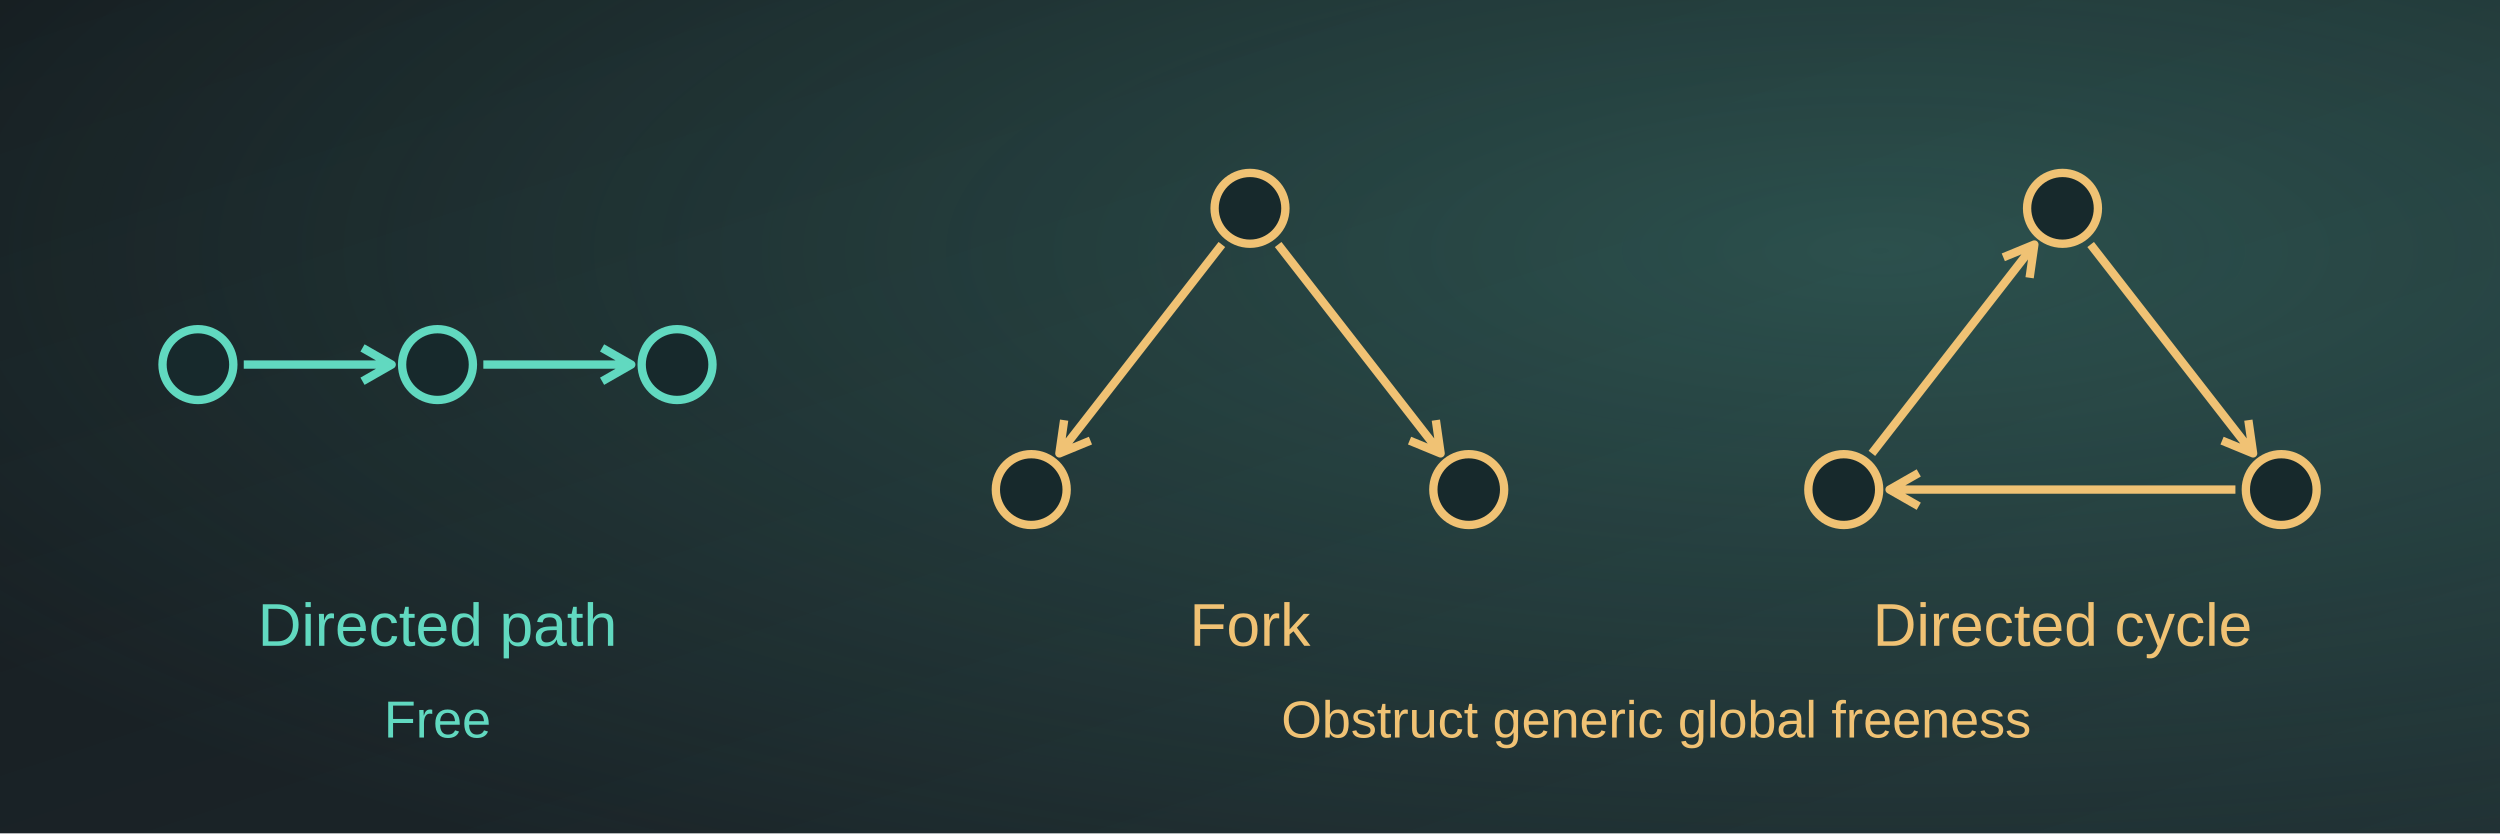
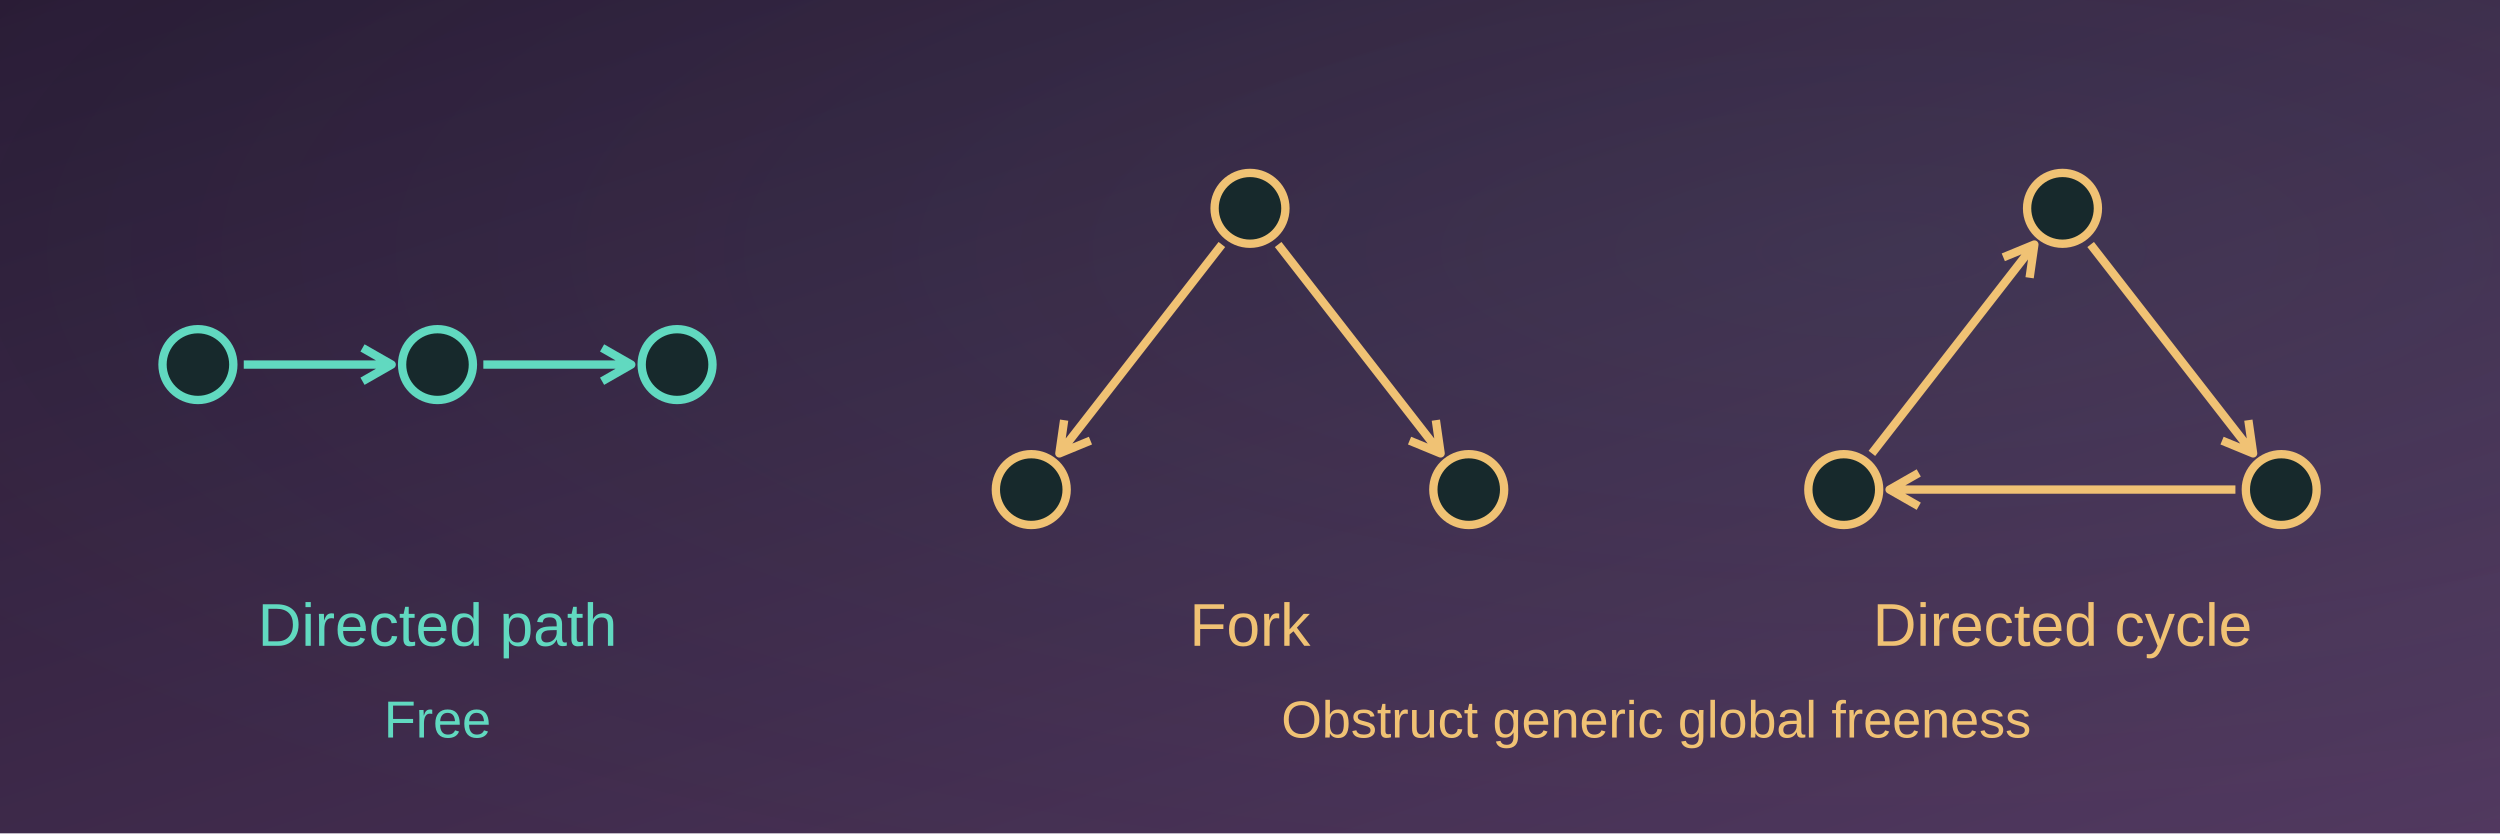
- <svg xmlns="http://www.w3.org/2000/svg" viewBox="0 0 1200 400" role="img" aria-hidden="true">
+ <svg xmlns="http://www.w3.org/2000/svg" viewBox="0 0 1200 400" data-banner-palette="plum" role="img" aria-hidden="true">
  <defs>
    <linearGradient id="bg" x1="0" y1="0" x2="1" y2="1">
-       <stop offset="0" stop-color="#151a1e" />
-       <stop offset="1" stop-color="#1e2a2e" />
+       <stop offset="0" stop-color="#291b35" />
+       <stop offset="1" stop-color="#51375e" />
    </linearGradient>
    <radialGradient id="glow" cx="0.75" cy="0.3" r="0.9">
-       <stop offset="0" stop-color="#61d9c0" stop-opacity="0.25" />
+       <stop offset="0" stop-color="#61d9c0" stop-opacity="0.06" />
      <stop offset="1" stop-color="#61d9c0" stop-opacity="0" />
    </radialGradient>
  </defs>
  <rect width="1200" height="400" fill="url(#bg)" />
  <rect width="1200" height="400" fill="url(#glow)" />
  <path d="M117 175 L188 175 M174 183 L188 175 L174 167" fill="none" stroke="#61d9c0" stroke-width="4" stroke-linejoin="round" />
  <path d="M232 175 L303 175 M289 183 L303 175 L289 167" fill="none" stroke="#61d9c0" stroke-width="4" stroke-linejoin="round" />
  <circle cx="95" cy="175" r="17" fill="#17292c" stroke="#61d9c0" stroke-width="4" />
  <circle cx="210" cy="175" r="17" fill="#17292c" stroke="#61d9c0" stroke-width="4" />
  <circle cx="325" cy="175" r="17" fill="#17292c" stroke="#61d9c0" stroke-width="4" />
  <path d="M586.493 117.366 L508.507 217.634 M510.787 201.672 L508.507 217.634 L523.417 211.495" fill="none" stroke="#f0c274" stroke-width="4" stroke-linejoin="round" />
  <path d="M613.507 117.366 L691.493 217.634 M676.583 211.495 L691.493 217.634 L689.213 201.672" fill="none" stroke="#f0c274" stroke-width="4" stroke-linejoin="round" />
  <circle cx="495" cy="235" r="17" fill="#17292c" stroke="#f0c274" stroke-width="4" />
  <circle cx="600" cy="100" r="17" fill="#17292c" stroke="#f0c274" stroke-width="4" />
  <circle cx="705" cy="235" r="17" fill="#17292c" stroke="#f0c274" stroke-width="4" />
  <path d="M898.507 217.634 L976.493 117.366 M974.213 133.328 L976.493 117.366 L961.583 123.505" fill="none" stroke="#f0c274" stroke-width="4" stroke-linejoin="round" />
  <path d="M1003.507 117.366 L1081.493 217.634 M1066.583 211.495 L1081.493 217.634 L1079.213 201.672" fill="none" stroke="#f0c274" stroke-width="4" stroke-linejoin="round" />
  <path d="M1073 235 L907 235 M921 227 L907 235 L921 243" fill="none" stroke="#f0c274" stroke-width="4" stroke-linejoin="round" />
  <circle cx="885" cy="235" r="17" fill="#17292c" stroke="#f0c274" stroke-width="4" />
  <circle cx="990" cy="100" r="17" fill="#17292c" stroke="#f0c274" stroke-width="4" />
  <circle cx="1095" cy="235" r="17" fill="#17292c" stroke="#f0c274" stroke-width="4" />
  <text class="og-hide" x="210" y="310" font-family="Arial,sans-serif" text-anchor="middle" font-size="29" fill="#61d9c0">Directed path</text>
  <text class="og-hide" x="600" y="310" font-family="Arial,sans-serif" text-anchor="middle" font-size="29" fill="#f0c274">Fork</text>
  <text class="og-hide" x="990" y="310" font-family="Arial,sans-serif" text-anchor="middle" font-size="29" fill="#f0c274">Directed cycle</text>
  <text class="og-hide" x="210" y="354" font-family="Arial,sans-serif" text-anchor="middle" font-size="25" fill="#61d9c0">Free</text>
  <text class="og-hide" x="795" y="354" font-family="Arial,sans-serif" text-anchor="middle" font-size="25" fill="#f0c274">Obstruct generic global freeness</text>
</svg>
